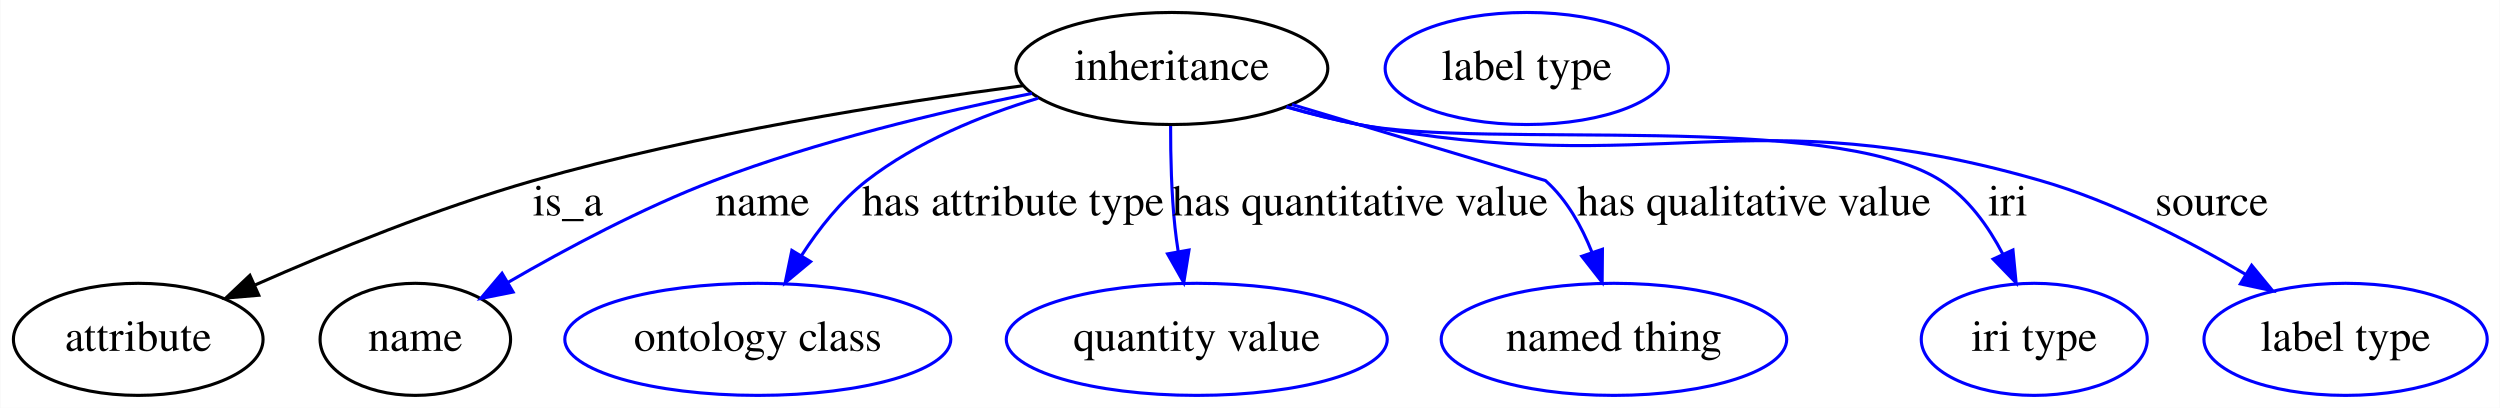
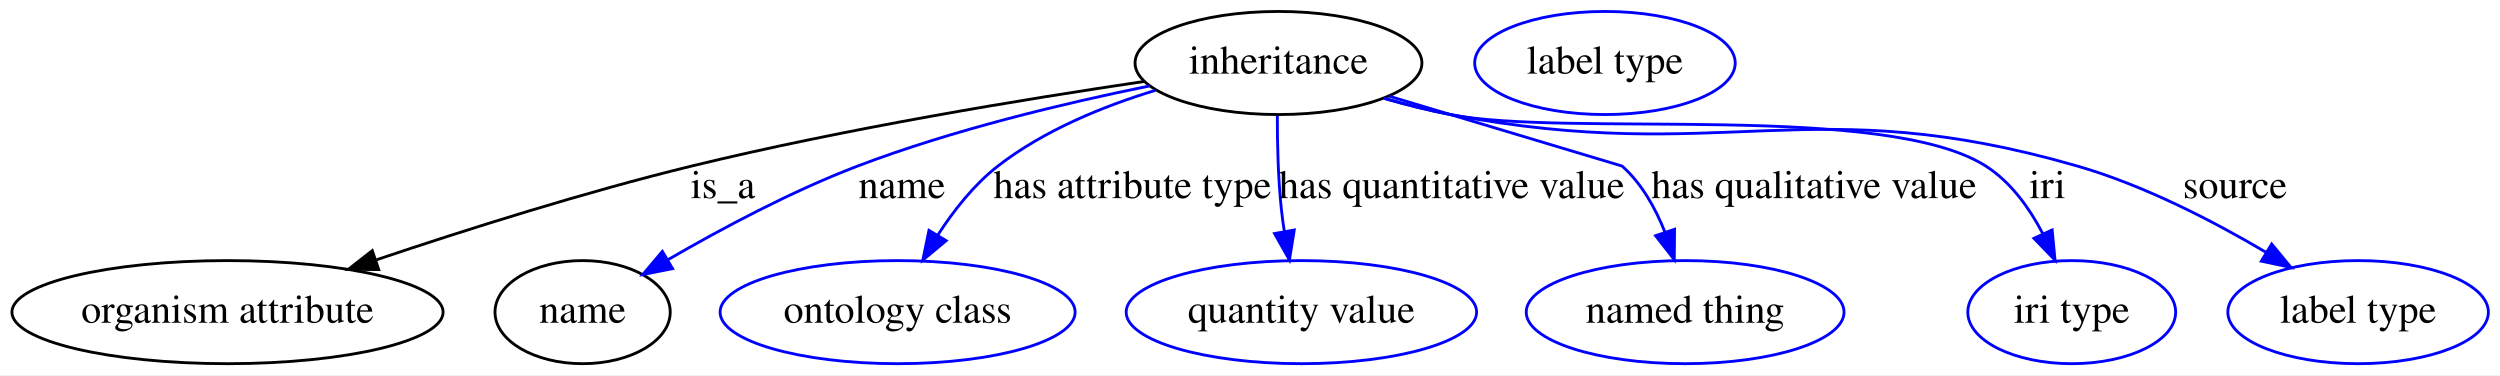
- <svg xmlns="http://www.w3.org/2000/svg" width="803pt" height="131pt" viewBox="0.00 0.00 802.79 131.00">
+ <svg xmlns="http://www.w3.org/2000/svg" width="873pt" height="131pt" viewBox="0.00 0.00 872.89 131.00">
  <g id="graph0" class="graph" transform="scale(1 1) rotate(0) translate(4 127)">
-     <polygon fill="#ffffff" stroke="transparent" points="-4,4 -4,-127 798.792,-127 798.792,4 -4,4" />
+     <polygon fill="#ffffff" stroke="transparent" points="-4,4 -4,-127 868.889,-127 868.889,4 -4,4" />
    <g id="node1" class="node">
-       <ellipse fill="none" stroke="#000000" cx="372.296" cy="-105" rx="50.091" ry="18" />
-       <text text-anchor="middle" x="372.296" y="-101.3" font-family="Times,serif" font-size="14.00" fill="#000000">inheritance</text>
+       <ellipse fill="none" stroke="#000000" cx="442.393" cy="-105" rx="50.091" ry="18" />
+       <text text-anchor="middle" x="442.393" y="-101.3" font-family="Times,serif" font-size="14.00" fill="#000000">inheritance</text>
    </g>
    <g id="node2" class="node">
-       <ellipse fill="none" stroke="#000000" cx="40.296" cy="-18" rx="40.094" ry="18" />
-       <text text-anchor="middle" x="40.296" y="-14.3" font-family="Times,serif" font-size="14.00" fill="#000000">attribute</text>
+       <ellipse fill="none" stroke="#000000" cx="75.393" cy="-18" rx="75.287" ry="18" />
+       <text text-anchor="middle" x="75.393" y="-14.3" font-family="Times,serif" font-size="14.00" fill="#000000">organism attribute</text>
    </g>
    <g id="edge1" class="edge">
-       <path fill="none" stroke="#000000" d="M324.438,-99.462C282.482,-93.932 220.115,-84.065 167.296,-69 136.435,-60.197 102.785,-46.486 77.88,-35.496" />
-       <polygon fill="#000000" stroke="#000000" points="79.01,-32.168 68.452,-31.282 76.153,-38.558 79.01,-32.168" />
-       <text text-anchor="middle" x="178.296" y="-57.8" font-family="Times,serif" font-size="14.00" fill="#000000">is_a</text>
+       <path fill="none" stroke="#000000" d="M395.624,-98.573C353.837,-92.409 291.103,-82.11 237.393,-69 200.173,-59.915 159.001,-46.913 127.478,-36.312" />
+       <polygon fill="#000000" stroke="#000000" points="128.194,-32.859 117.599,-32.962 125.946,-39.488 128.194,-32.859" />
+       <text text-anchor="middle" x="248.393" y="-57.8" font-family="Times,serif" font-size="14.00" fill="#000000">is_a</text>
    </g>
    <g id="node3" class="node">
-       <ellipse fill="none" stroke="#000000" cx="129.296" cy="-18" rx="30.595" ry="18" />
-       <text text-anchor="middle" x="129.296" y="-14.3" font-family="Times,serif" font-size="14.00" fill="#000000">name</text>
+       <ellipse fill="none" stroke="#000000" cx="199.393" cy="-18" rx="30.595" ry="18" />
+       <text text-anchor="middle" x="199.393" y="-14.3" font-family="Times,serif" font-size="14.00" fill="#000000">name</text>
    </g>
    <g id="edge2" class="edge">
-       <path fill="none" stroke="#0000ff" d="M327.361,-97.011C297.797,-91.026 258.563,-81.683 225.296,-69 202.215,-60.2 177.641,-47.067 159.134,-36.332" />
-       <polygon fill="#0000ff" stroke="#0000ff" points="160.702,-33.193 150.31,-31.129 157.146,-39.223 160.702,-33.193" />
-       <text text-anchor="middle" x="240.796" y="-57.8" font-family="Times,serif" font-size="14.00" fill="#000000">name</text>
+       <path fill="none" stroke="#0000ff" d="M397.458,-97.011C367.894,-91.026 328.66,-81.683 295.393,-69 272.312,-60.2 247.738,-47.067 229.231,-36.332" />
+       <polygon fill="#0000ff" stroke="#0000ff" points="230.798,-33.193 220.407,-31.129 227.243,-39.223 230.798,-33.193" />
+       <text text-anchor="middle" x="310.893" y="-57.8" font-family="Times,serif" font-size="14.00" fill="#000000">name</text>
    </g>
    <g id="node5" class="node">
-       <ellipse fill="none" stroke="#0000ff" cx="239.296" cy="-18" rx="61.99" ry="18" />
-       <text text-anchor="middle" x="239.296" y="-14.3" font-family="Times,serif" font-size="14.00" fill="#000000">ontology class</text>
+       <ellipse fill="none" stroke="#0000ff" cx="309.393" cy="-18" rx="61.99" ry="18" />
+       <text text-anchor="middle" x="309.393" y="-14.3" font-family="Times,serif" font-size="14.00" fill="#000000">ontology class</text>
    </g>
    <g id="edge3" class="edge">
-       <path fill="none" stroke="#0000ff" d="M329.372,-95.468C311.087,-89.906 290.325,-81.458 274.296,-69 265.99,-62.544 258.915,-53.56 253.346,-44.929" />
-       <polygon fill="#0000ff" stroke="#0000ff" points="256.245,-42.957 248.099,-36.182 250.242,-46.558 256.245,-42.957" />
-       <text text-anchor="middle" x="321.296" y="-57.8" font-family="Times,serif" font-size="14.00" fill="#000000">has attribute type</text>
+       <path fill="none" stroke="#0000ff" d="M399.468,-95.468C381.183,-89.906 360.422,-81.458 344.393,-69 336.087,-62.544 329.012,-53.56 323.443,-44.929" />
+       <polygon fill="#0000ff" stroke="#0000ff" points="326.341,-42.957 318.196,-36.182 320.339,-46.558 326.341,-42.957" />
+       <text text-anchor="middle" x="391.393" y="-57.8" font-family="Times,serif" font-size="14.00" fill="#000000">has attribute type</text>
    </g>
    <g id="node6" class="node">
-       <ellipse fill="none" stroke="#0000ff" cx="380.296" cy="-18" rx="61.189" ry="18" />
-       <text text-anchor="middle" x="380.296" y="-14.3" font-family="Times,serif" font-size="14.00" fill="#000000">quantity value</text>
+       <ellipse fill="none" stroke="#0000ff" cx="450.393" cy="-18" rx="61.189" ry="18" />
+       <text text-anchor="middle" x="450.393" y="-14.3" font-family="Times,serif" font-size="14.00" fill="#000000">quantity value</text>
    </g>
    <g id="edge4" class="edge">
-       <path fill="none" stroke="#0000ff" d="M371.894,-86.539C371.875,-76.83 372.155,-64.744 373.296,-54 373.567,-51.452 373.926,-48.815 374.338,-46.18" />
-       <polygon fill="#0000ff" stroke="#0000ff" points="377.804,-46.682 376.121,-36.222 370.913,-45.449 377.804,-46.682" />
-       <text text-anchor="middle" x="432.796" y="-57.8" font-family="Times,serif" font-size="14.00" fill="#000000">has quantitative value</text>
+       <path fill="none" stroke="#0000ff" d="M441.99,-86.539C441.971,-76.83 442.252,-64.744 443.393,-54 443.664,-51.452 444.023,-48.815 444.435,-46.18" />
+       <polygon fill="#0000ff" stroke="#0000ff" points="447.901,-46.682 446.217,-36.222 441.01,-45.449 447.901,-46.682" />
+       <text text-anchor="middle" x="502.893" y="-57.8" font-family="Times,serif" font-size="14.00" fill="#000000">has quantitative value</text>
    </g>
    <g id="node7" class="node">
-       <ellipse fill="none" stroke="#0000ff" cx="514.296" cy="-18" rx="55.491" ry="18" />
-       <text text-anchor="middle" x="514.296" y="-14.3" font-family="Times,serif" font-size="14.00" fill="#000000">named thing</text>
+       <ellipse fill="none" stroke="#0000ff" cx="584.393" cy="-18" rx="55.491" ry="18" />
+       <text text-anchor="middle" x="584.393" y="-14.3" font-family="Times,serif" font-size="14.00" fill="#000000">named thing</text>
    </g>
    <g id="edge5" class="edge">
-       <path fill="none" stroke="#0000ff" d="M410.926,-93.411C446.005,-82.887 492.296,-69 492.296,-69 499.129,-62.916 503.919,-54.337 507.242,-45.947" />
-       <polygon fill="#0000ff" stroke="#0000ff" points="510.6,-46.942 510.503,-36.347 503.972,-44.69 510.6,-46.942" />
-       <text text-anchor="middle" x="559.296" y="-57.8" font-family="Times,serif" font-size="14.00" fill="#000000">has qualitative value</text>
+       <path fill="none" stroke="#0000ff" d="M481.023,-93.411C516.102,-82.887 562.393,-69 562.393,-69 569.226,-62.916 574.016,-54.337 577.338,-45.947" />
+       <polygon fill="#0000ff" stroke="#0000ff" points="580.697,-46.942 580.6,-36.347 574.069,-44.69 580.697,-46.942" />
+       <text text-anchor="middle" x="629.393" y="-57.8" font-family="Times,serif" font-size="14.00" fill="#000000">has qualitative value</text>
    </g>
    <g id="node8" class="node">
-       <ellipse fill="none" stroke="#0000ff" cx="649.296" cy="-18" rx="36.294" ry="18" />
-       <text text-anchor="middle" x="649.296" y="-14.3" font-family="Times,serif" font-size="14.00" fill="#000000">iri type</text>
+       <ellipse fill="none" stroke="#0000ff" cx="719.393" cy="-18" rx="36.294" ry="18" />
+       <text text-anchor="middle" x="719.393" y="-14.3" font-family="Times,serif" font-size="14.00" fill="#000000">iri type</text>
    </g>
    <g id="edge6" class="edge">
-       <path fill="none" stroke="#0000ff" d="M409.14,-92.714C416.73,-90.533 424.719,-88.486 432.296,-87 473.263,-78.964 584.093,-91.441 619.296,-69 628.04,-63.426 634.552,-54.319 639.234,-45.332" />
-       <polygon fill="#0000ff" stroke="#0000ff" points="642.453,-46.709 643.466,-36.162 636.097,-43.775 642.453,-46.709" />
-       <text text-anchor="middle" x="640.796" y="-57.8" font-family="Times,serif" font-size="14.00" fill="#000000">iri</text>
+       <path fill="none" stroke="#0000ff" d="M479.237,-92.714C486.827,-90.533 494.816,-88.486 502.393,-87 543.36,-78.964 654.19,-91.441 689.393,-69 698.137,-63.426 704.649,-54.319 709.331,-45.332" />
+       <polygon fill="#0000ff" stroke="#0000ff" points="712.55,-46.709 713.563,-36.162 706.194,-43.775 712.55,-46.709" />
+       <text text-anchor="middle" x="710.893" y="-57.8" font-family="Times,serif" font-size="14.00" fill="#000000">iri</text>
    </g>
    <g id="node9" class="node">
-       <ellipse fill="none" stroke="#0000ff" cx="749.296" cy="-18" rx="45.492" ry="18" />
-       <text text-anchor="middle" x="749.296" y="-14.3" font-family="Times,serif" font-size="14.00" fill="#000000">label type</text>
+       <ellipse fill="none" stroke="#0000ff" cx="819.393" cy="-18" rx="45.492" ry="18" />
+       <text text-anchor="middle" x="819.393" y="-14.3" font-family="Times,serif" font-size="14.00" fill="#000000">label type</text>
    </g>
    <g id="edge7" class="edge">
-       <path fill="none" stroke="#0000ff" d="M409.124,-92.632C416.715,-90.456 424.709,-88.433 432.296,-87 528.26,-68.869 557.463,-96.076 651.296,-69 674.576,-62.282 698.745,-49.776 717.255,-38.829" />
-       <polygon fill="#0000ff" stroke="#0000ff" points="719.123,-41.79 725.859,-33.613 715.494,-35.804 719.123,-41.79" />
-       <text text-anchor="middle" x="706.296" y="-57.8" font-family="Times,serif" font-size="14.00" fill="#000000">source</text>
+       <path fill="none" stroke="#0000ff" d="M479.221,-92.632C486.812,-90.456 494.806,-88.433 502.393,-87 598.357,-68.869 627.56,-96.076 721.393,-69 744.673,-62.282 768.841,-49.776 787.352,-38.829" />
+       <polygon fill="#0000ff" stroke="#0000ff" points="789.22,-41.79 795.956,-33.613 785.591,-35.804 789.22,-41.79" />
+       <text text-anchor="middle" x="776.393" y="-57.8" font-family="Times,serif" font-size="14.00" fill="#000000">source</text>
    </g>
    <g id="node4" class="node">
-       <ellipse fill="none" stroke="#0000ff" cx="486.296" cy="-105" rx="45.492" ry="18" />
-       <text text-anchor="middle" x="486.296" y="-101.3" font-family="Times,serif" font-size="14.00" fill="#000000">label type</text>
+       <ellipse fill="none" stroke="#0000ff" cx="556.393" cy="-105" rx="45.492" ry="18" />
+       <text text-anchor="middle" x="556.393" y="-101.3" font-family="Times,serif" font-size="14.00" fill="#000000">label type</text>
    </g>
  </g>
</svg>
